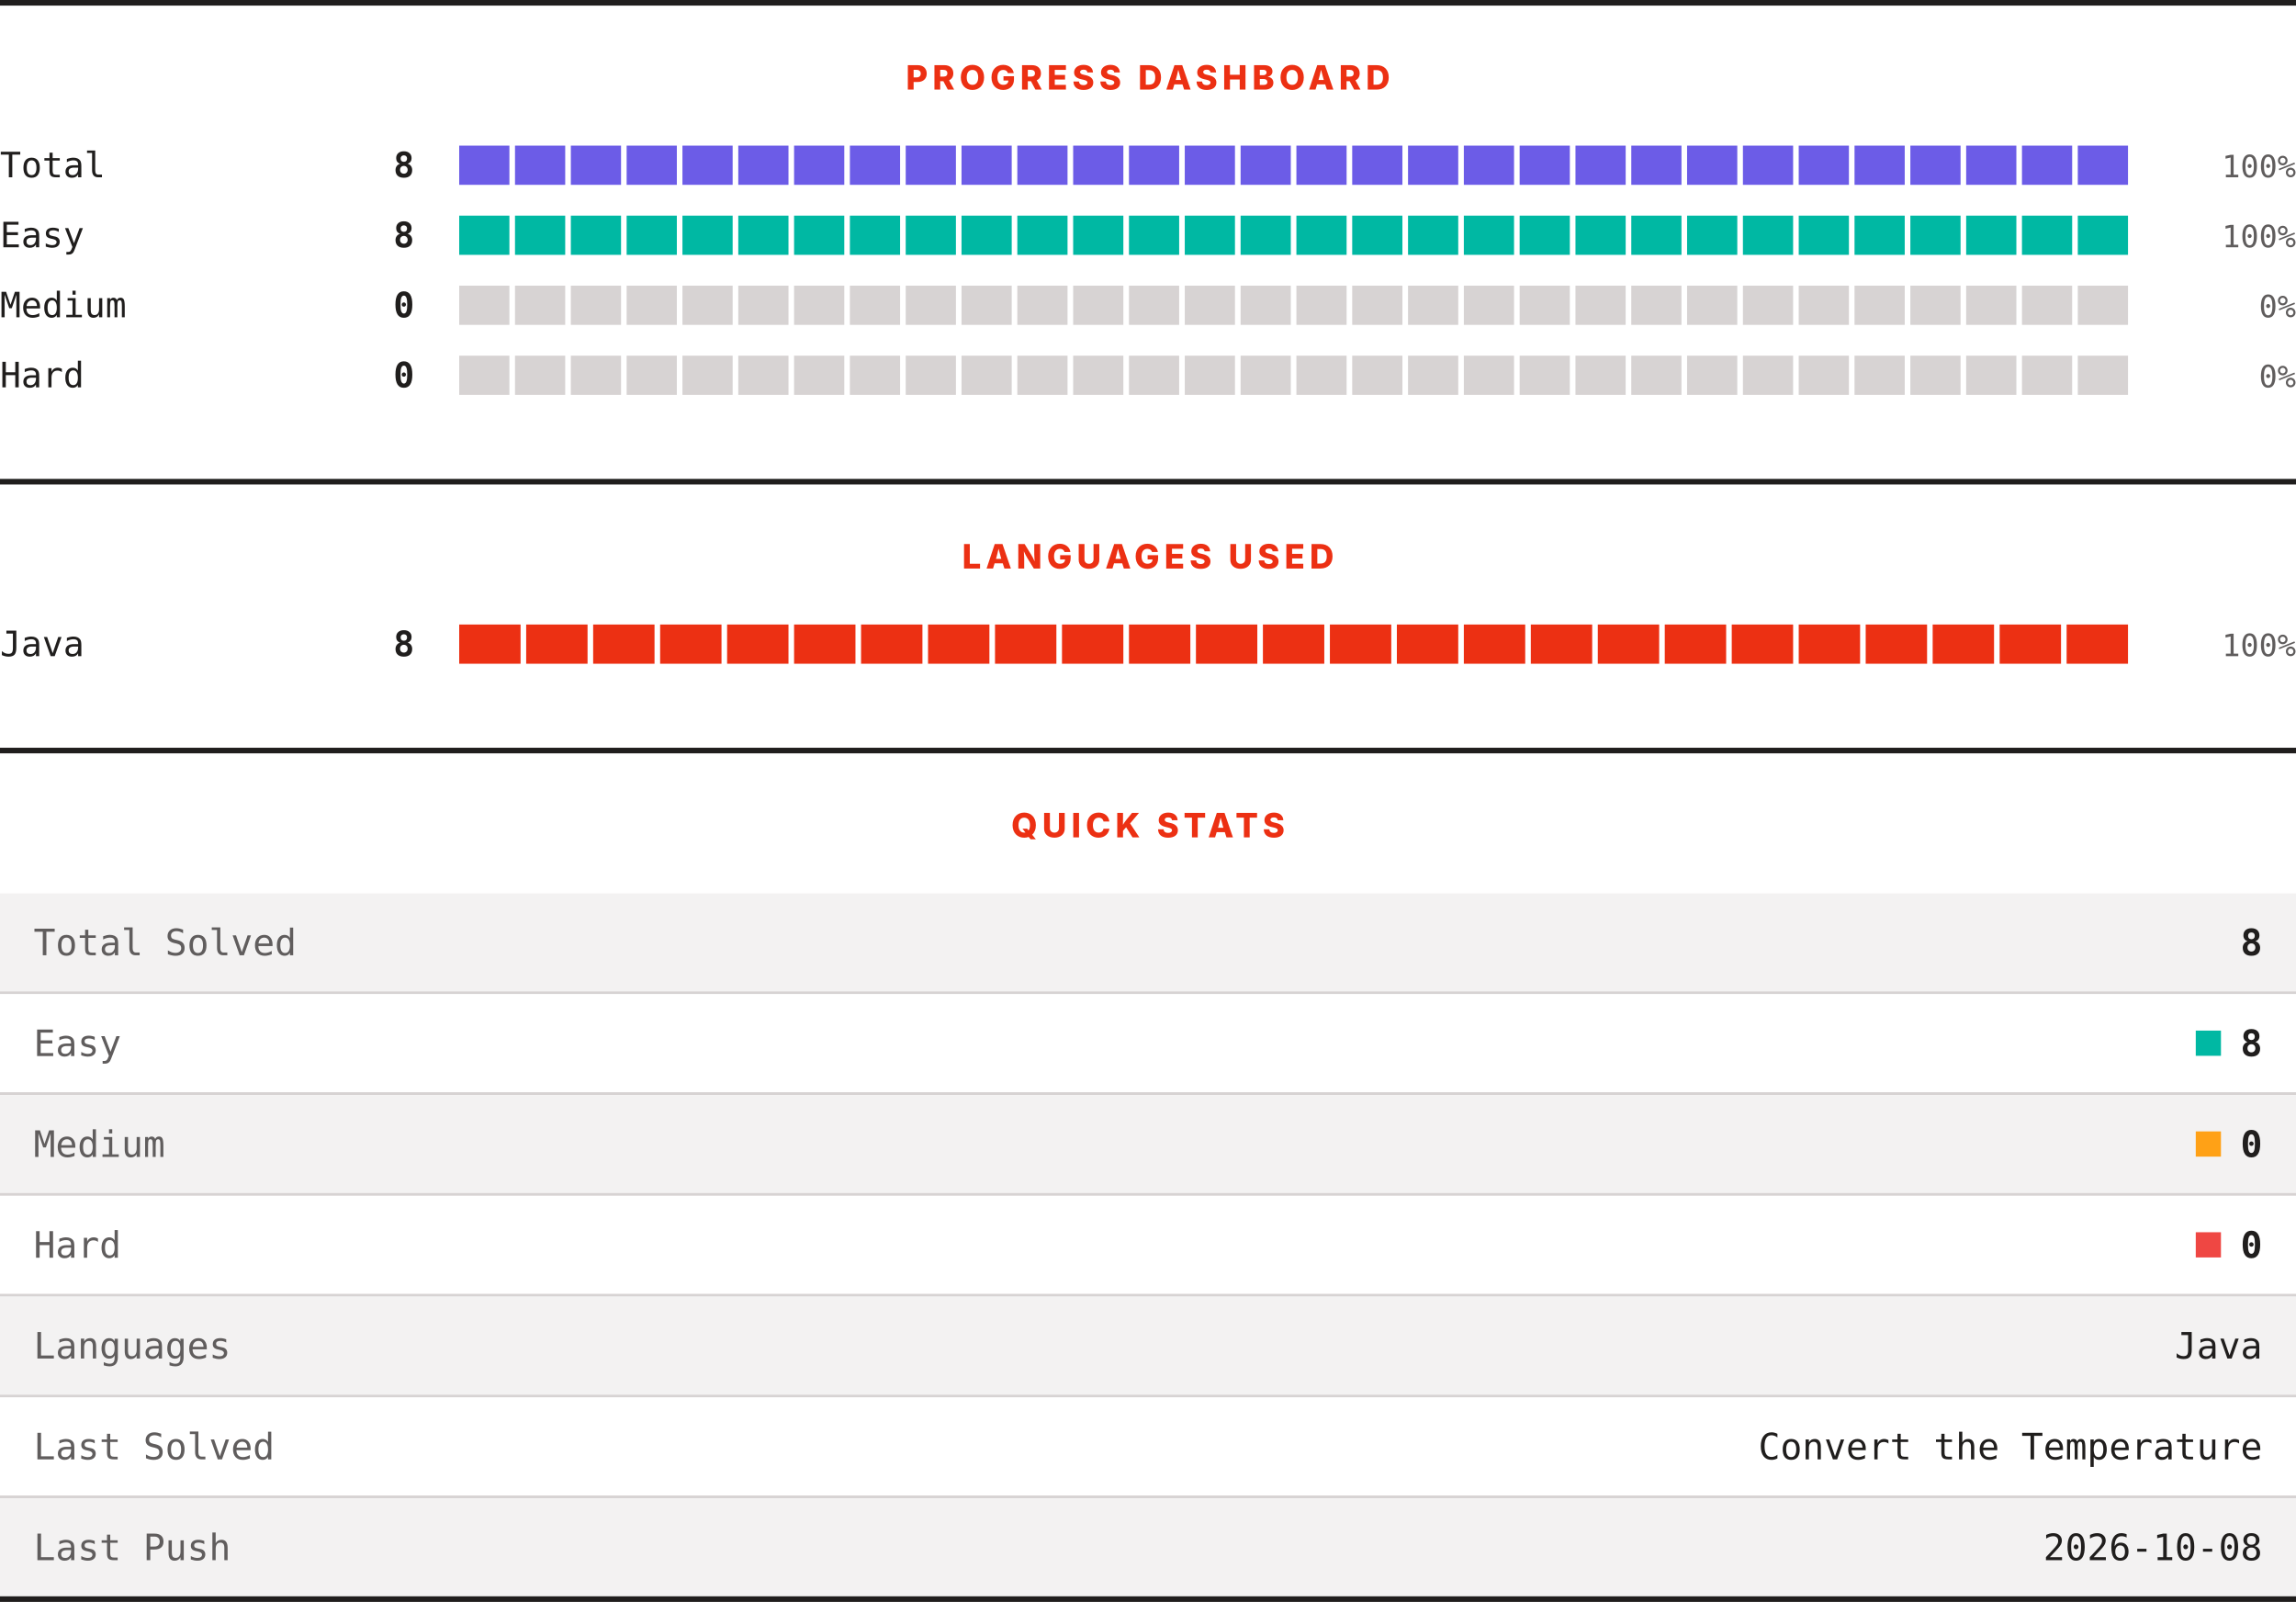
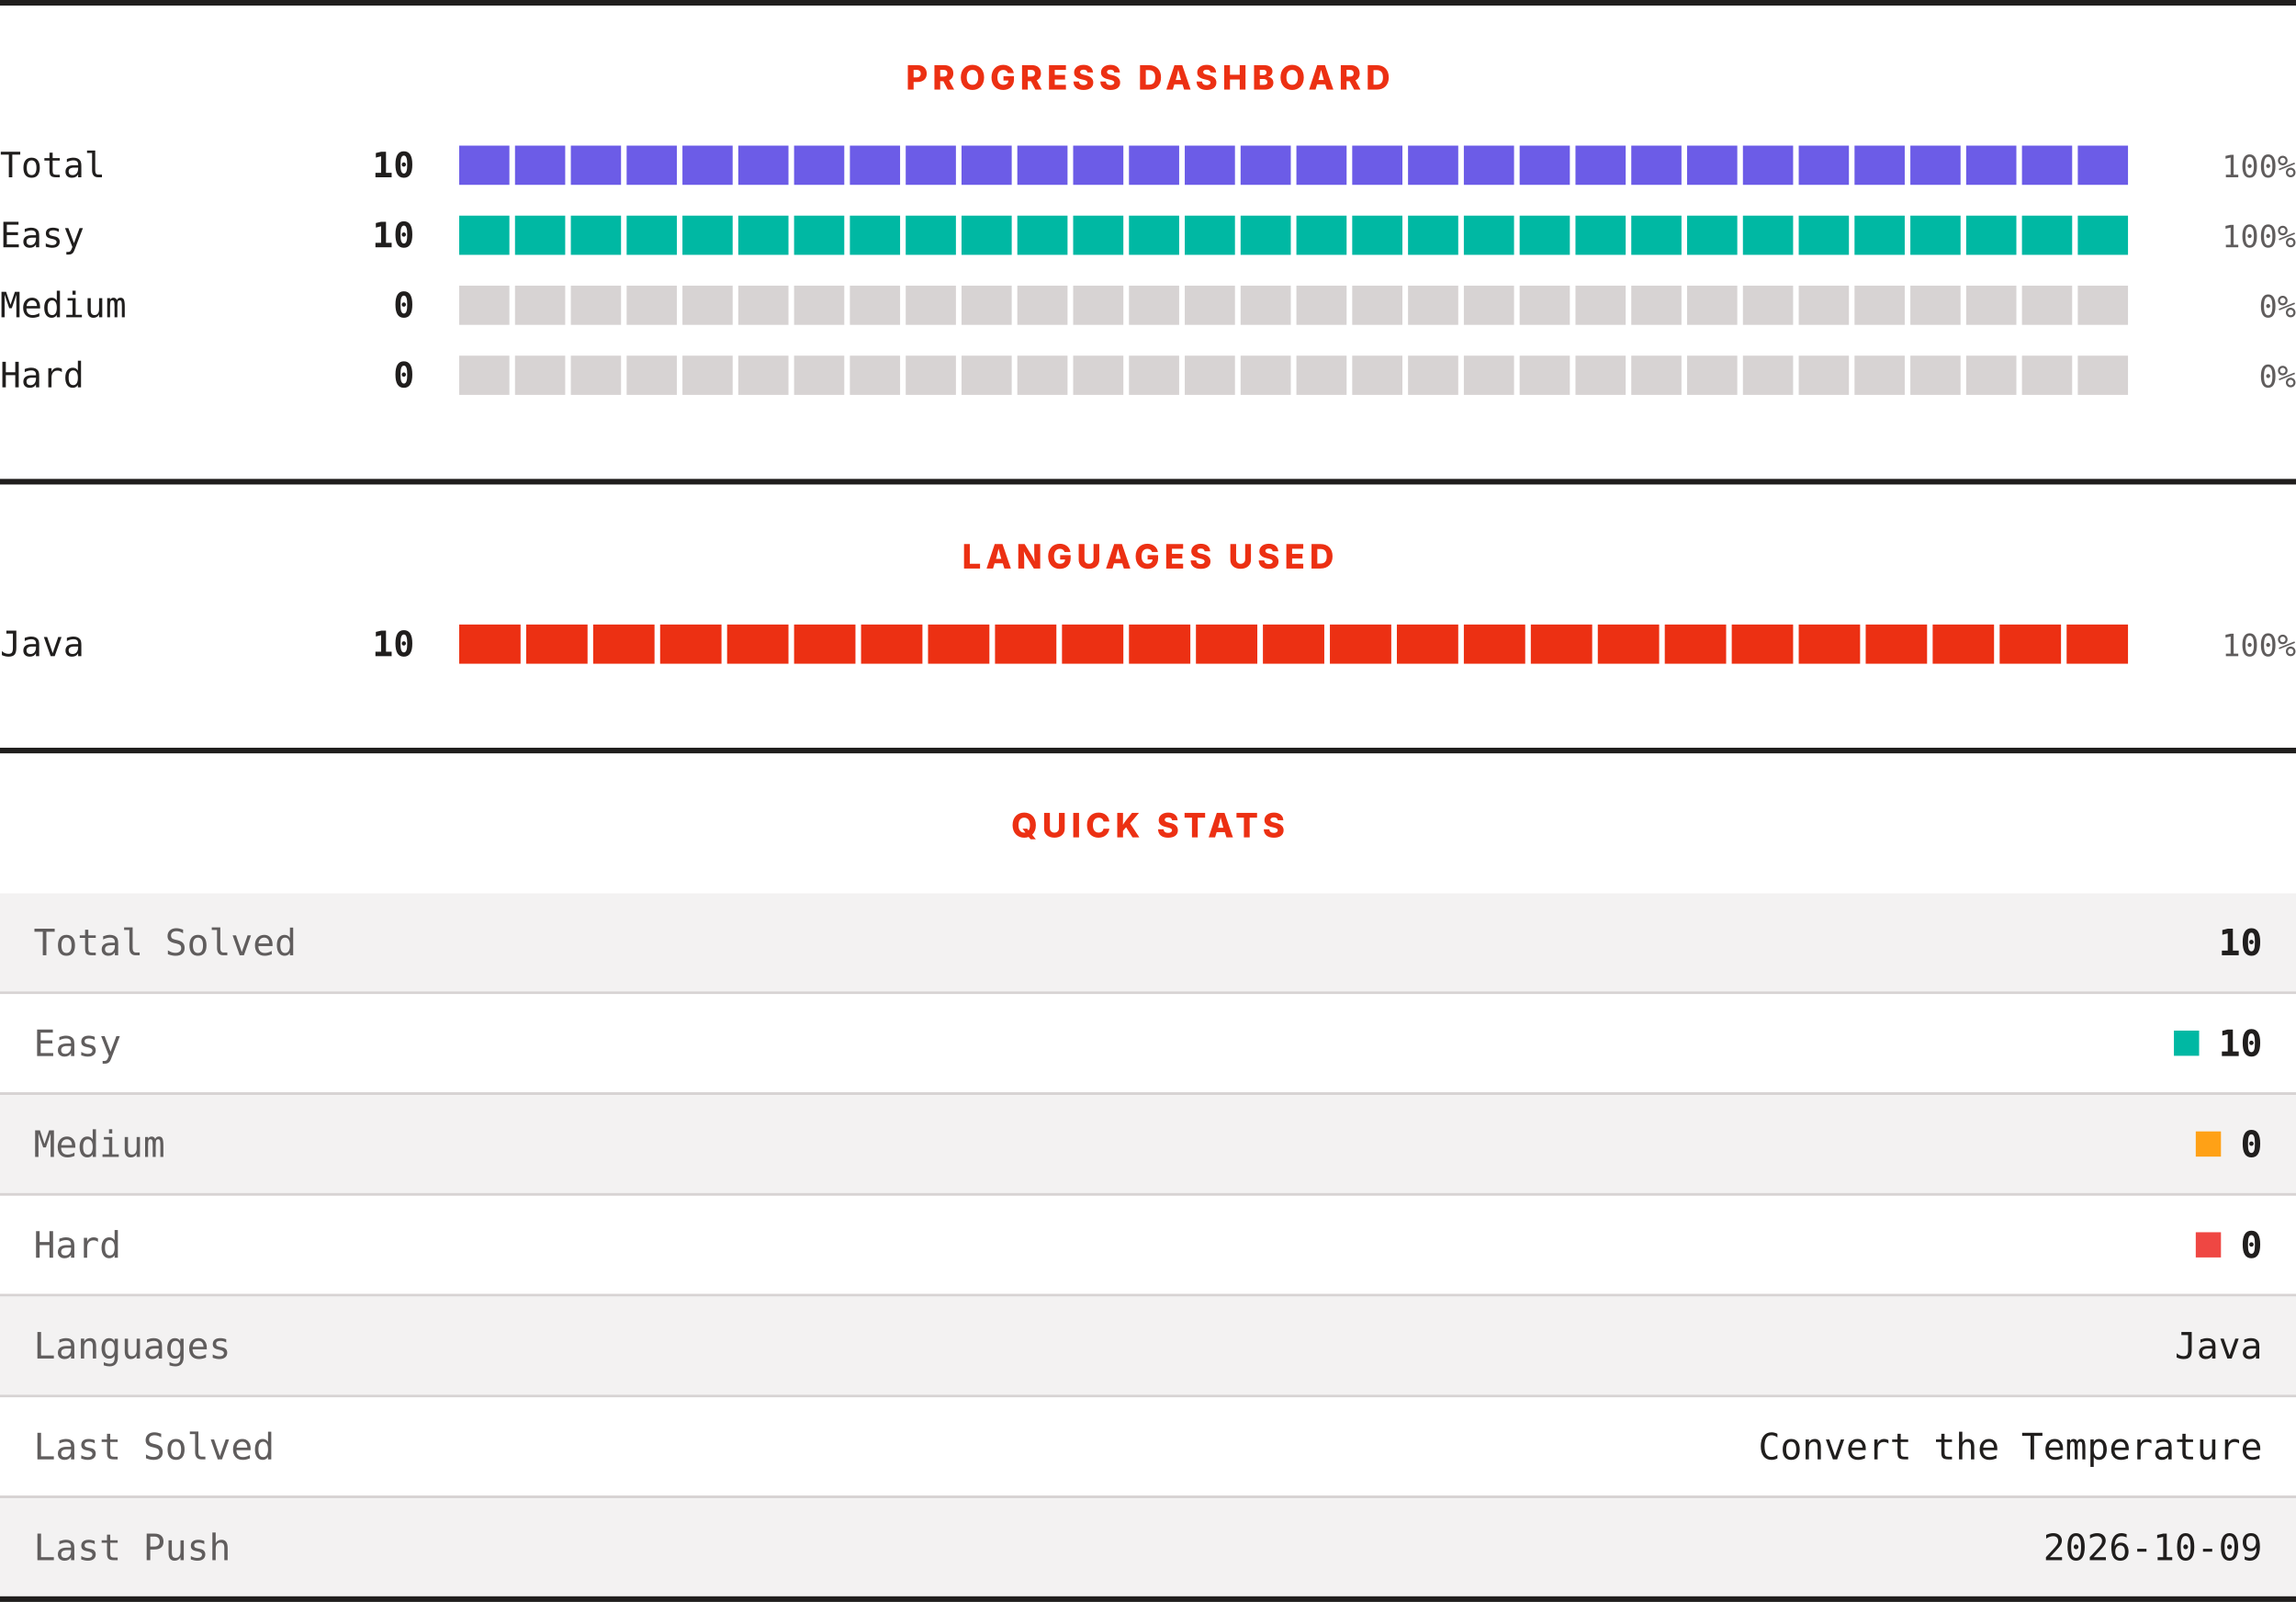
<svg xmlns="http://www.w3.org/2000/svg" width="820" height="572" viewBox="0 0 820 572" role="img" aria-label="LeetCode progress, languages and quick stats">
  <rect width="820" height="572" fill="#ffffff" />
  <rect x="0" y="0" width="820" height="2" fill="#201e1d" />
  <text x="410" y="32" text-anchor="middle" font-family="Archivo, system-ui, -apple-system, Segoe UI, sans-serif" font-size="12" font-weight="800" letter-spacing="1.68" fill="#ec3013">PROGRESS DASHBOARD</text>
  <text x="0" y="63.3" font-family="ui-monospace, SFMono-Regular, Menlo, Consolas, monospace" font-size="12.5" fill="#201e1d">Total</text>
-   <text x="148" y="63.3" text-anchor="end" font-family="ui-monospace, SFMono-Regular, Menlo, Consolas, monospace" font-size="12.5" font-weight="700" fill="#201e1d">8</text>
+   <text x="148" y="63.3" text-anchor="end" font-family="ui-monospace, SFMono-Regular, Menlo, Consolas, monospace" font-size="12.5" font-weight="700" fill="#201e1d">10</text>
  <rect x="164.00" y="52" width="17.93" height="14" fill="#6c5ce7" />
  <rect x="183.93" y="52" width="17.93" height="14" fill="#6c5ce7" />
  <rect x="203.87" y="52" width="17.93" height="14" fill="#6c5ce7" />
  <rect x="223.80" y="52" width="17.93" height="14" fill="#6c5ce7" />
  <rect x="243.73" y="52" width="17.93" height="14" fill="#6c5ce7" />
  <rect x="263.67" y="52" width="17.93" height="14" fill="#6c5ce7" />
  <rect x="283.60" y="52" width="17.93" height="14" fill="#6c5ce7" />
  <rect x="303.53" y="52" width="17.93" height="14" fill="#6c5ce7" />
  <rect x="323.47" y="52" width="17.93" height="14" fill="#6c5ce7" />
  <rect x="343.40" y="52" width="17.93" height="14" fill="#6c5ce7" />
  <rect x="363.33" y="52" width="17.93" height="14" fill="#6c5ce7" />
  <rect x="383.27" y="52" width="17.93" height="14" fill="#6c5ce7" />
  <rect x="403.20" y="52" width="17.93" height="14" fill="#6c5ce7" />
  <rect x="423.13" y="52" width="17.93" height="14" fill="#6c5ce7" />
  <rect x="443.07" y="52" width="17.93" height="14" fill="#6c5ce7" />
  <rect x="463.00" y="52" width="17.93" height="14" fill="#6c5ce7" />
  <rect x="482.93" y="52" width="17.93" height="14" fill="#6c5ce7" />
  <rect x="502.87" y="52" width="17.93" height="14" fill="#6c5ce7" />
  <rect x="522.80" y="52" width="17.93" height="14" fill="#6c5ce7" />
  <rect x="542.73" y="52" width="17.93" height="14" fill="#6c5ce7" />
  <rect x="562.67" y="52" width="17.93" height="14" fill="#6c5ce7" />
  <rect x="582.60" y="52" width="17.93" height="14" fill="#6c5ce7" />
  <rect x="602.53" y="52" width="17.93" height="14" fill="#6c5ce7" />
  <rect x="622.47" y="52" width="17.93" height="14" fill="#6c5ce7" />
  <rect x="642.40" y="52" width="17.93" height="14" fill="#6c5ce7" />
  <rect x="662.33" y="52" width="17.93" height="14" fill="#6c5ce7" />
  <rect x="682.27" y="52" width="17.93" height="14" fill="#6c5ce7" />
  <rect x="702.20" y="52" width="17.93" height="14" fill="#6c5ce7" />
  <rect x="722.13" y="52" width="17.93" height="14" fill="#6c5ce7" />
  <rect x="742.07" y="52" width="17.93" height="14" fill="#6c5ce7" />
  <text x="820" y="63.3" text-anchor="end" font-family="ui-monospace, SFMono-Regular, Menlo, Consolas, monospace" font-size="11" fill="#605d5d">100%</text>
  <text x="0" y="88.3" font-family="ui-monospace, SFMono-Regular, Menlo, Consolas, monospace" font-size="12.5" fill="#201e1d">Easy</text>
-   <text x="148" y="88.3" text-anchor="end" font-family="ui-monospace, SFMono-Regular, Menlo, Consolas, monospace" font-size="12.5" font-weight="700" fill="#201e1d">8</text>
+   <text x="148" y="88.3" text-anchor="end" font-family="ui-monospace, SFMono-Regular, Menlo, Consolas, monospace" font-size="12.5" font-weight="700" fill="#201e1d">10</text>
  <rect x="164.00" y="77" width="17.93" height="14" fill="#00b8a3" />
  <rect x="183.93" y="77" width="17.93" height="14" fill="#00b8a3" />
  <rect x="203.87" y="77" width="17.93" height="14" fill="#00b8a3" />
  <rect x="223.80" y="77" width="17.93" height="14" fill="#00b8a3" />
  <rect x="243.73" y="77" width="17.93" height="14" fill="#00b8a3" />
  <rect x="263.67" y="77" width="17.93" height="14" fill="#00b8a3" />
  <rect x="283.60" y="77" width="17.93" height="14" fill="#00b8a3" />
  <rect x="303.53" y="77" width="17.93" height="14" fill="#00b8a3" />
  <rect x="323.47" y="77" width="17.93" height="14" fill="#00b8a3" />
  <rect x="343.40" y="77" width="17.93" height="14" fill="#00b8a3" />
  <rect x="363.33" y="77" width="17.93" height="14" fill="#00b8a3" />
  <rect x="383.27" y="77" width="17.93" height="14" fill="#00b8a3" />
  <rect x="403.20" y="77" width="17.93" height="14" fill="#00b8a3" />
  <rect x="423.13" y="77" width="17.93" height="14" fill="#00b8a3" />
  <rect x="443.07" y="77" width="17.93" height="14" fill="#00b8a3" />
  <rect x="463.00" y="77" width="17.93" height="14" fill="#00b8a3" />
  <rect x="482.93" y="77" width="17.93" height="14" fill="#00b8a3" />
  <rect x="502.87" y="77" width="17.93" height="14" fill="#00b8a3" />
  <rect x="522.80" y="77" width="17.93" height="14" fill="#00b8a3" />
  <rect x="542.73" y="77" width="17.93" height="14" fill="#00b8a3" />
  <rect x="562.67" y="77" width="17.93" height="14" fill="#00b8a3" />
  <rect x="582.60" y="77" width="17.93" height="14" fill="#00b8a3" />
  <rect x="602.53" y="77" width="17.93" height="14" fill="#00b8a3" />
  <rect x="622.47" y="77" width="17.93" height="14" fill="#00b8a3" />
  <rect x="642.40" y="77" width="17.93" height="14" fill="#00b8a3" />
  <rect x="662.33" y="77" width="17.93" height="14" fill="#00b8a3" />
  <rect x="682.27" y="77" width="17.93" height="14" fill="#00b8a3" />
  <rect x="702.20" y="77" width="17.93" height="14" fill="#00b8a3" />
  <rect x="722.13" y="77" width="17.93" height="14" fill="#00b8a3" />
  <rect x="742.07" y="77" width="17.93" height="14" fill="#00b8a3" />
  <text x="820" y="88.3" text-anchor="end" font-family="ui-monospace, SFMono-Regular, Menlo, Consolas, monospace" font-size="11" fill="#605d5d">100%</text>
  <text x="0" y="113.3" font-family="ui-monospace, SFMono-Regular, Menlo, Consolas, monospace" font-size="12.5" fill="#201e1d">Medium</text>
  <text x="148" y="113.3" text-anchor="end" font-family="ui-monospace, SFMono-Regular, Menlo, Consolas, monospace" font-size="12.5" font-weight="700" fill="#201e1d">0</text>
  <rect x="164.00" y="102" width="17.93" height="14" fill="#d7d3d3" />
  <rect x="183.93" y="102" width="17.93" height="14" fill="#d7d3d3" />
  <rect x="203.87" y="102" width="17.93" height="14" fill="#d7d3d3" />
  <rect x="223.80" y="102" width="17.93" height="14" fill="#d7d3d3" />
  <rect x="243.73" y="102" width="17.93" height="14" fill="#d7d3d3" />
  <rect x="263.67" y="102" width="17.93" height="14" fill="#d7d3d3" />
  <rect x="283.60" y="102" width="17.93" height="14" fill="#d7d3d3" />
  <rect x="303.53" y="102" width="17.93" height="14" fill="#d7d3d3" />
  <rect x="323.47" y="102" width="17.93" height="14" fill="#d7d3d3" />
  <rect x="343.40" y="102" width="17.93" height="14" fill="#d7d3d3" />
  <rect x="363.33" y="102" width="17.93" height="14" fill="#d7d3d3" />
  <rect x="383.27" y="102" width="17.93" height="14" fill="#d7d3d3" />
  <rect x="403.20" y="102" width="17.93" height="14" fill="#d7d3d3" />
  <rect x="423.13" y="102" width="17.93" height="14" fill="#d7d3d3" />
  <rect x="443.07" y="102" width="17.93" height="14" fill="#d7d3d3" />
  <rect x="463.00" y="102" width="17.93" height="14" fill="#d7d3d3" />
  <rect x="482.93" y="102" width="17.93" height="14" fill="#d7d3d3" />
  <rect x="502.87" y="102" width="17.93" height="14" fill="#d7d3d3" />
  <rect x="522.80" y="102" width="17.93" height="14" fill="#d7d3d3" />
  <rect x="542.73" y="102" width="17.93" height="14" fill="#d7d3d3" />
  <rect x="562.67" y="102" width="17.93" height="14" fill="#d7d3d3" />
  <rect x="582.60" y="102" width="17.93" height="14" fill="#d7d3d3" />
  <rect x="602.53" y="102" width="17.93" height="14" fill="#d7d3d3" />
  <rect x="622.47" y="102" width="17.93" height="14" fill="#d7d3d3" />
  <rect x="642.40" y="102" width="17.93" height="14" fill="#d7d3d3" />
  <rect x="662.33" y="102" width="17.93" height="14" fill="#d7d3d3" />
  <rect x="682.27" y="102" width="17.93" height="14" fill="#d7d3d3" />
  <rect x="702.20" y="102" width="17.93" height="14" fill="#d7d3d3" />
  <rect x="722.13" y="102" width="17.93" height="14" fill="#d7d3d3" />
  <rect x="742.07" y="102" width="17.93" height="14" fill="#d7d3d3" />
  <text x="820" y="113.3" text-anchor="end" font-family="ui-monospace, SFMono-Regular, Menlo, Consolas, monospace" font-size="11" fill="#605d5d">0%</text>
  <text x="0" y="138.3" font-family="ui-monospace, SFMono-Regular, Menlo, Consolas, monospace" font-size="12.5" fill="#201e1d">Hard</text>
  <text x="148" y="138.3" text-anchor="end" font-family="ui-monospace, SFMono-Regular, Menlo, Consolas, monospace" font-size="12.5" font-weight="700" fill="#201e1d">0</text>
  <rect x="164.00" y="127" width="17.93" height="14" fill="#d7d3d3" />
  <rect x="183.93" y="127" width="17.93" height="14" fill="#d7d3d3" />
  <rect x="203.87" y="127" width="17.93" height="14" fill="#d7d3d3" />
  <rect x="223.80" y="127" width="17.93" height="14" fill="#d7d3d3" />
  <rect x="243.73" y="127" width="17.93" height="14" fill="#d7d3d3" />
  <rect x="263.67" y="127" width="17.93" height="14" fill="#d7d3d3" />
  <rect x="283.60" y="127" width="17.93" height="14" fill="#d7d3d3" />
  <rect x="303.53" y="127" width="17.93" height="14" fill="#d7d3d3" />
  <rect x="323.47" y="127" width="17.93" height="14" fill="#d7d3d3" />
  <rect x="343.40" y="127" width="17.93" height="14" fill="#d7d3d3" />
  <rect x="363.33" y="127" width="17.93" height="14" fill="#d7d3d3" />
  <rect x="383.27" y="127" width="17.93" height="14" fill="#d7d3d3" />
  <rect x="403.20" y="127" width="17.93" height="14" fill="#d7d3d3" />
  <rect x="423.13" y="127" width="17.93" height="14" fill="#d7d3d3" />
  <rect x="443.07" y="127" width="17.93" height="14" fill="#d7d3d3" />
  <rect x="463.00" y="127" width="17.93" height="14" fill="#d7d3d3" />
  <rect x="482.93" y="127" width="17.93" height="14" fill="#d7d3d3" />
  <rect x="502.87" y="127" width="17.93" height="14" fill="#d7d3d3" />
  <rect x="522.80" y="127" width="17.93" height="14" fill="#d7d3d3" />
  <rect x="542.73" y="127" width="17.93" height="14" fill="#d7d3d3" />
  <rect x="562.67" y="127" width="17.93" height="14" fill="#d7d3d3" />
  <rect x="582.60" y="127" width="17.93" height="14" fill="#d7d3d3" />
  <rect x="602.53" y="127" width="17.93" height="14" fill="#d7d3d3" />
  <rect x="622.47" y="127" width="17.93" height="14" fill="#d7d3d3" />
  <rect x="642.40" y="127" width="17.93" height="14" fill="#d7d3d3" />
  <rect x="662.33" y="127" width="17.93" height="14" fill="#d7d3d3" />
  <rect x="682.27" y="127" width="17.93" height="14" fill="#d7d3d3" />
  <rect x="702.20" y="127" width="17.93" height="14" fill="#d7d3d3" />
  <rect x="722.13" y="127" width="17.93" height="14" fill="#d7d3d3" />
  <rect x="742.07" y="127" width="17.93" height="14" fill="#d7d3d3" />
  <text x="820" y="138.3" text-anchor="end" font-family="ui-monospace, SFMono-Regular, Menlo, Consolas, monospace" font-size="11" fill="#605d5d">0%</text>
  <rect x="0" y="171" width="820" height="2" fill="#201e1d" />
  <text x="410" y="203" text-anchor="middle" font-family="Archivo, system-ui, -apple-system, Segoe UI, sans-serif" font-size="12" font-weight="800" letter-spacing="1.68" fill="#ec3013">LANGUAGES USED</text>
  <text x="0" y="234.3" font-family="ui-monospace, SFMono-Regular, Menlo, Consolas, monospace" font-size="12.5" fill="#201e1d">Java</text>
-   <text x="148" y="234.3" text-anchor="end" font-family="ui-monospace, SFMono-Regular, Menlo, Consolas, monospace" font-size="12.5" font-weight="700" fill="#201e1d">8</text>
+   <text x="148" y="234.3" text-anchor="end" font-family="ui-monospace, SFMono-Regular, Menlo, Consolas, monospace" font-size="12.5" font-weight="700" fill="#201e1d">10</text>
  <rect x="164.00" y="223" width="21.92" height="14" fill="#ec3013" />
  <rect x="187.92" y="223" width="21.92" height="14" fill="#ec3013" />
  <rect x="211.84" y="223" width="21.92" height="14" fill="#ec3013" />
  <rect x="235.76" y="223" width="21.92" height="14" fill="#ec3013" />
  <rect x="259.68" y="223" width="21.92" height="14" fill="#ec3013" />
  <rect x="283.60" y="223" width="21.92" height="14" fill="#ec3013" />
  <rect x="307.52" y="223" width="21.92" height="14" fill="#ec3013" />
  <rect x="331.44" y="223" width="21.92" height="14" fill="#ec3013" />
  <rect x="355.36" y="223" width="21.92" height="14" fill="#ec3013" />
  <rect x="379.28" y="223" width="21.92" height="14" fill="#ec3013" />
  <rect x="403.20" y="223" width="21.92" height="14" fill="#ec3013" />
  <rect x="427.12" y="223" width="21.92" height="14" fill="#ec3013" />
  <rect x="451.04" y="223" width="21.92" height="14" fill="#ec3013" />
  <rect x="474.96" y="223" width="21.92" height="14" fill="#ec3013" />
  <rect x="498.88" y="223" width="21.92" height="14" fill="#ec3013" />
  <rect x="522.80" y="223" width="21.92" height="14" fill="#ec3013" />
  <rect x="546.72" y="223" width="21.92" height="14" fill="#ec3013" />
  <rect x="570.64" y="223" width="21.92" height="14" fill="#ec3013" />
  <rect x="594.56" y="223" width="21.92" height="14" fill="#ec3013" />
  <rect x="618.48" y="223" width="21.92" height="14" fill="#ec3013" />
  <rect x="642.40" y="223" width="21.92" height="14" fill="#ec3013" />
  <rect x="666.32" y="223" width="21.92" height="14" fill="#ec3013" />
  <rect x="690.24" y="223" width="21.92" height="14" fill="#ec3013" />
  <rect x="714.16" y="223" width="21.92" height="14" fill="#ec3013" />
  <rect x="738.08" y="223" width="21.92" height="14" fill="#ec3013" />
  <text x="820" y="234.3" text-anchor="end" font-family="ui-monospace, SFMono-Regular, Menlo, Consolas, monospace" font-size="11" fill="#605d5d">100%</text>
  <rect x="0" y="267" width="820" height="2" fill="#201e1d" />
  <text x="410" y="299" text-anchor="middle" font-family="Archivo, system-ui, -apple-system, Segoe UI, sans-serif" font-size="12" font-weight="800" letter-spacing="1.68" fill="#ec3013">QUICK STATS</text>
  <rect x="0" y="319" width="820" height="35" fill="#f3f2f2" />
  <text x="12" y="341.1" font-family="ui-monospace, SFMono-Regular, Menlo, Consolas, monospace" font-size="13" fill="#605d5d">Total Solved</text>
-   <text x="808" y="341.1" text-anchor="end" font-family="ui-monospace, SFMono-Regular, Menlo, Consolas, monospace" font-size="13" font-weight="700" fill="#201e1d">8</text>
+   <text x="808" y="341.1" text-anchor="end" font-family="ui-monospace, SFMono-Regular, Menlo, Consolas, monospace" font-size="13" font-weight="700" fill="#201e1d">10</text>
  <rect x="0" y="354" width="820" height="1" fill="#d7d3d3" />
  <rect x="0" y="355" width="820" height="35" fill="#ffffff" />
  <text x="12" y="377.1" font-family="ui-monospace, SFMono-Regular, Menlo, Consolas, monospace" font-size="13" fill="#605d5d">Easy</text>
-   <rect x="784.2" y="368" width="9" height="9" fill="#00b8a3" />
-   <text x="808" y="377.1" text-anchor="end" font-family="ui-monospace, SFMono-Regular, Menlo, Consolas, monospace" font-size="13" font-weight="700" fill="#201e1d">8</text>
+   <rect x="776.4" y="368" width="9" height="9" fill="#00b8a3" />
+   <text x="808" y="377.1" text-anchor="end" font-family="ui-monospace, SFMono-Regular, Menlo, Consolas, monospace" font-size="13" font-weight="700" fill="#201e1d">10</text>
  <rect x="0" y="390" width="820" height="1" fill="#d7d3d3" />
  <rect x="0" y="391" width="820" height="35" fill="#f3f2f2" />
  <text x="12" y="413.1" font-family="ui-monospace, SFMono-Regular, Menlo, Consolas, monospace" font-size="13" fill="#605d5d">Medium</text>
  <rect x="784.2" y="404" width="9" height="9" fill="#ffa116" />
  <text x="808" y="413.1" text-anchor="end" font-family="ui-monospace, SFMono-Regular, Menlo, Consolas, monospace" font-size="13" font-weight="700" fill="#201e1d">0</text>
  <rect x="0" y="426" width="820" height="1" fill="#d7d3d3" />
  <rect x="0" y="427" width="820" height="35" fill="#ffffff" />
  <text x="12" y="449.1" font-family="ui-monospace, SFMono-Regular, Menlo, Consolas, monospace" font-size="13" fill="#605d5d">Hard</text>
  <rect x="784.2" y="440" width="9" height="9" fill="#ef4743" />
  <text x="808" y="449.1" text-anchor="end" font-family="ui-monospace, SFMono-Regular, Menlo, Consolas, monospace" font-size="13" font-weight="700" fill="#201e1d">0</text>
  <rect x="0" y="462" width="820" height="1" fill="#d7d3d3" />
  <rect x="0" y="463" width="820" height="35" fill="#f3f2f2" />
  <text x="12" y="485.1" font-family="ui-monospace, SFMono-Regular, Menlo, Consolas, monospace" font-size="13" fill="#605d5d">Languages</text>
  <text x="808" y="485.1" text-anchor="end" font-family="ui-monospace, SFMono-Regular, Menlo, Consolas, monospace" font-size="13" fill="#201e1d">Java</text>
  <rect x="0" y="498" width="820" height="1" fill="#d7d3d3" />
  <rect x="0" y="499" width="820" height="35" fill="#ffffff" />
  <text x="12" y="521.1" font-family="ui-monospace, SFMono-Regular, Menlo, Consolas, monospace" font-size="13" fill="#605d5d">Last Solved</text>
  <text x="808" y="521.1" text-anchor="end" font-family="ui-monospace, SFMono-Regular, Menlo, Consolas, monospace" font-size="13" fill="#201e1d">Convert the Temperature</text>
  <rect x="0" y="534" width="820" height="1" fill="#d7d3d3" />
  <rect x="0" y="535" width="820" height="35" fill="#f3f2f2" />
  <text x="12" y="557.1" font-family="ui-monospace, SFMono-Regular, Menlo, Consolas, monospace" font-size="13" fill="#605d5d">Last Push</text>
-   <text x="808" y="557.1" text-anchor="end" font-family="ui-monospace, SFMono-Regular, Menlo, Consolas, monospace" font-size="13" fill="#201e1d">2026-10-08</text>
+   <text x="808" y="557.1" text-anchor="end" font-family="ui-monospace, SFMono-Regular, Menlo, Consolas, monospace" font-size="13" fill="#201e1d">2026-10-09</text>
  <rect x="0" y="570" width="820" height="2" fill="#201e1d" />
</svg>
